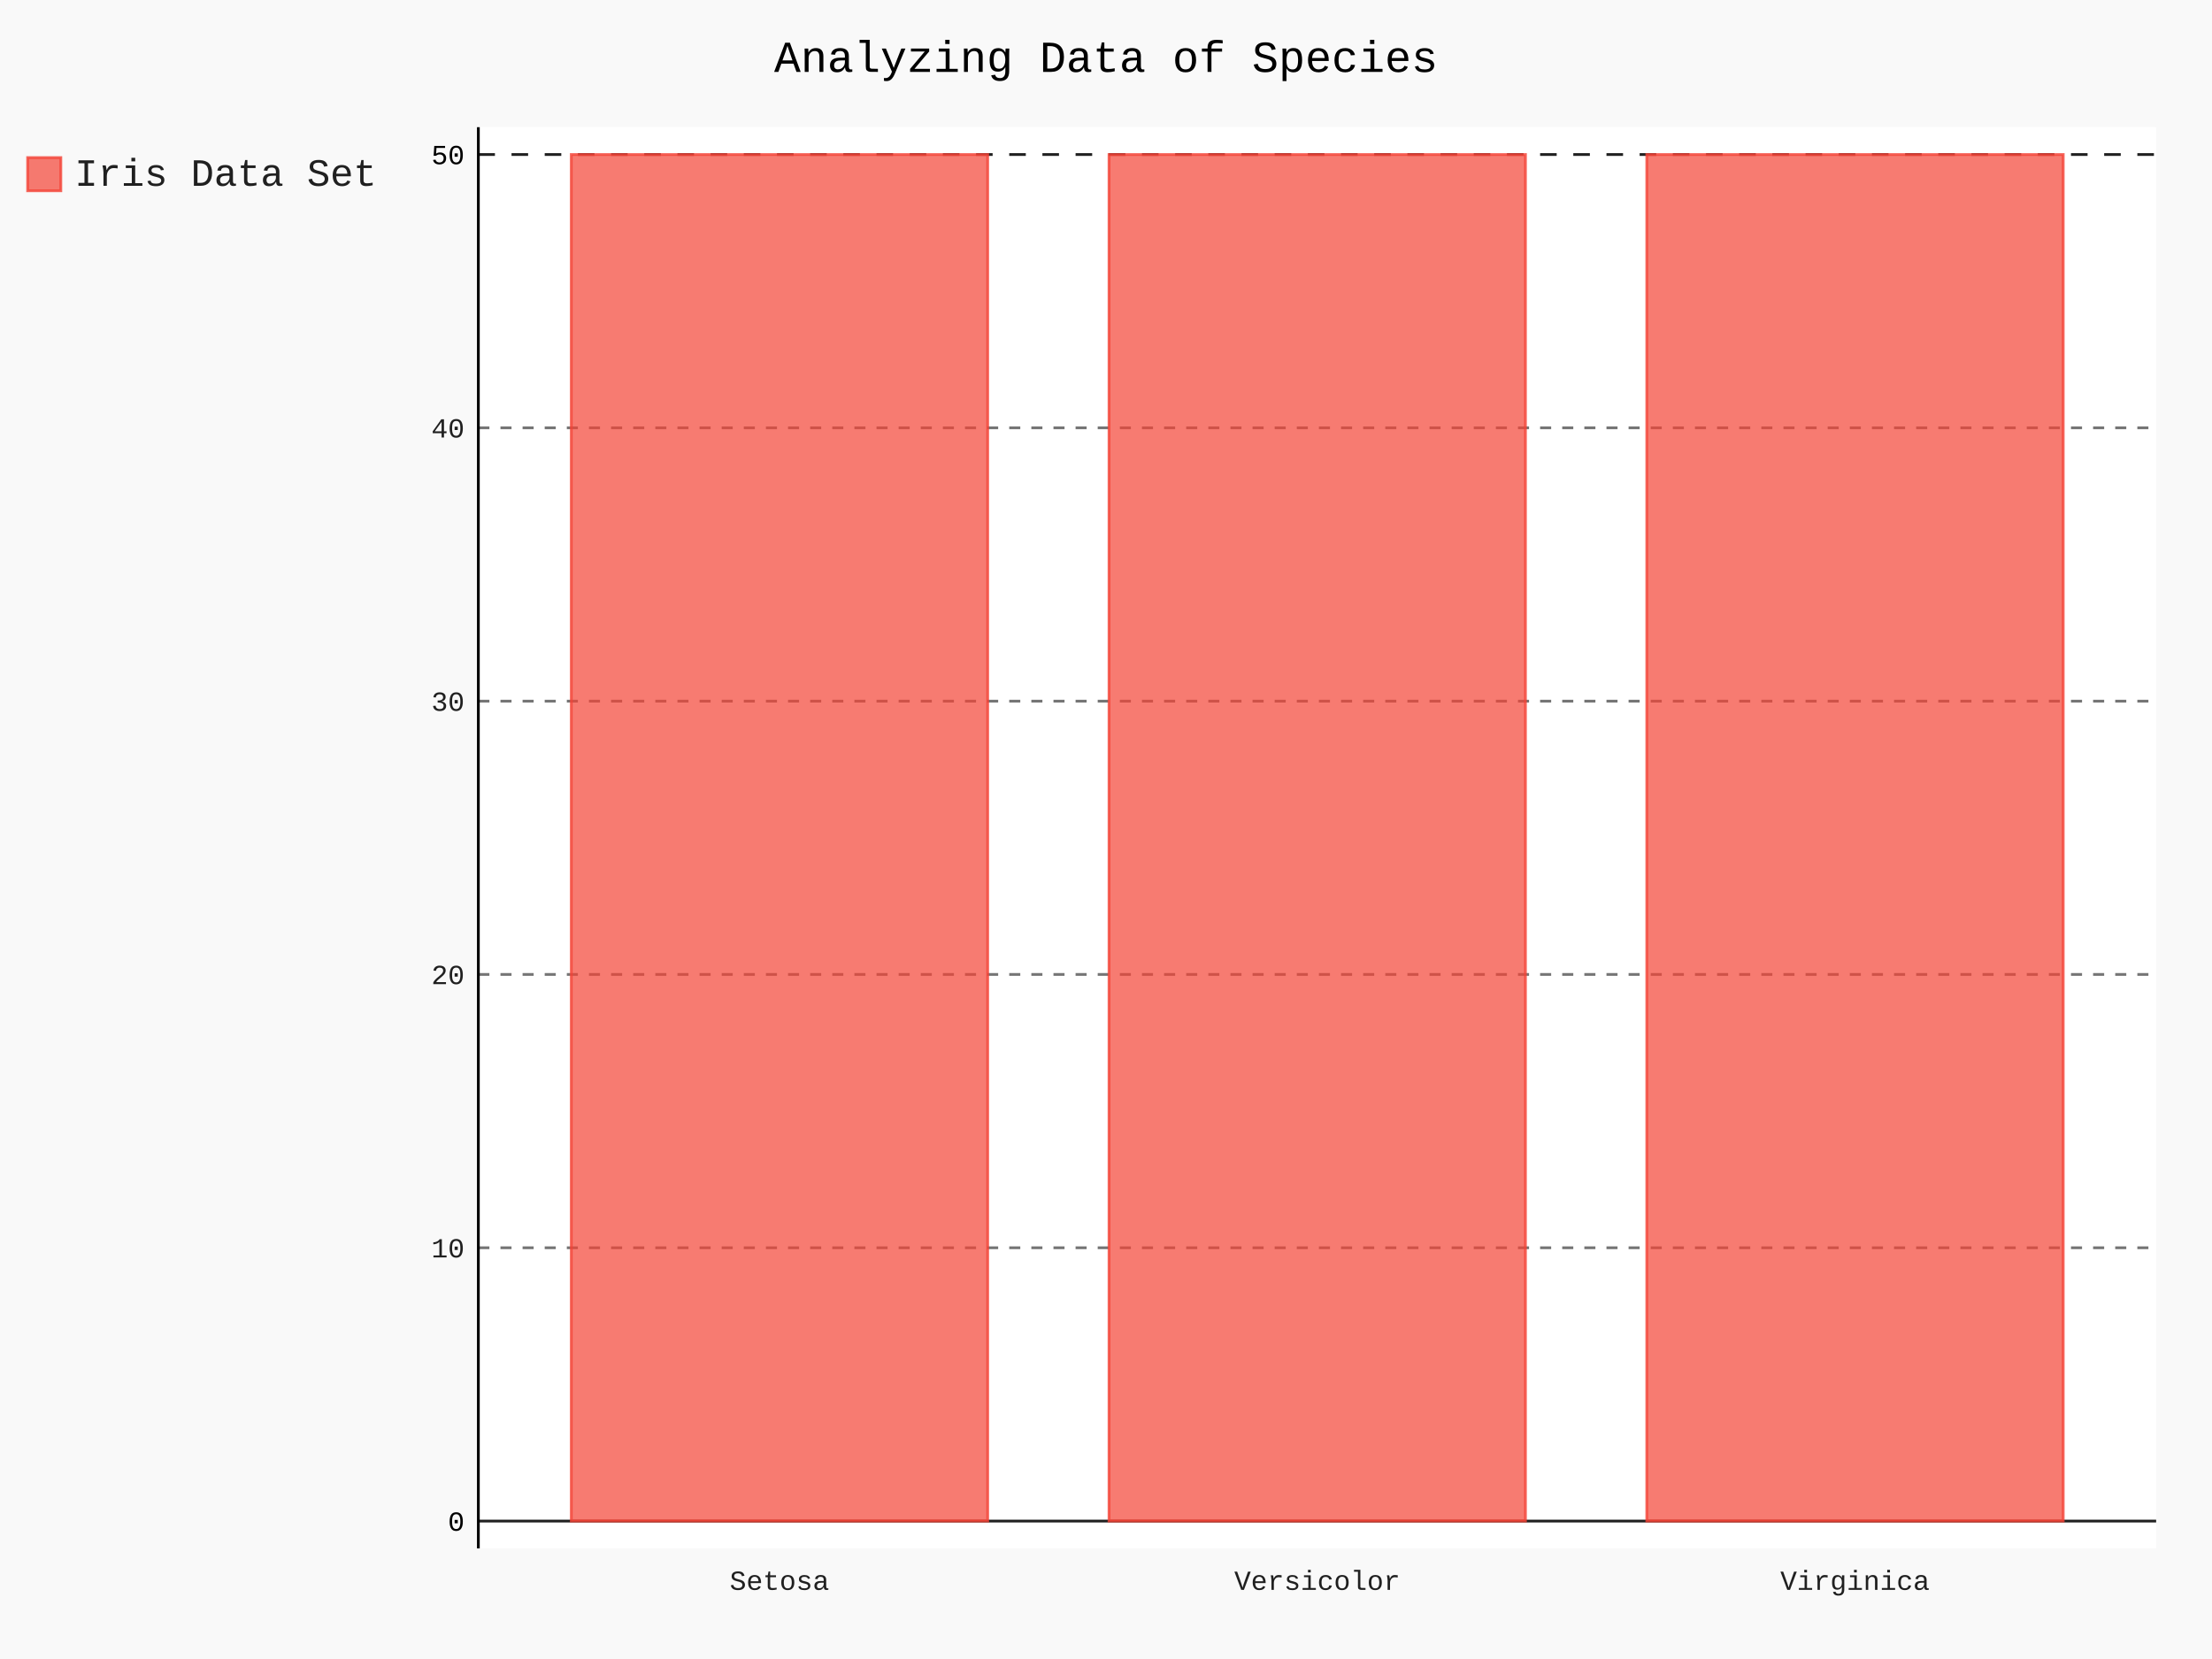
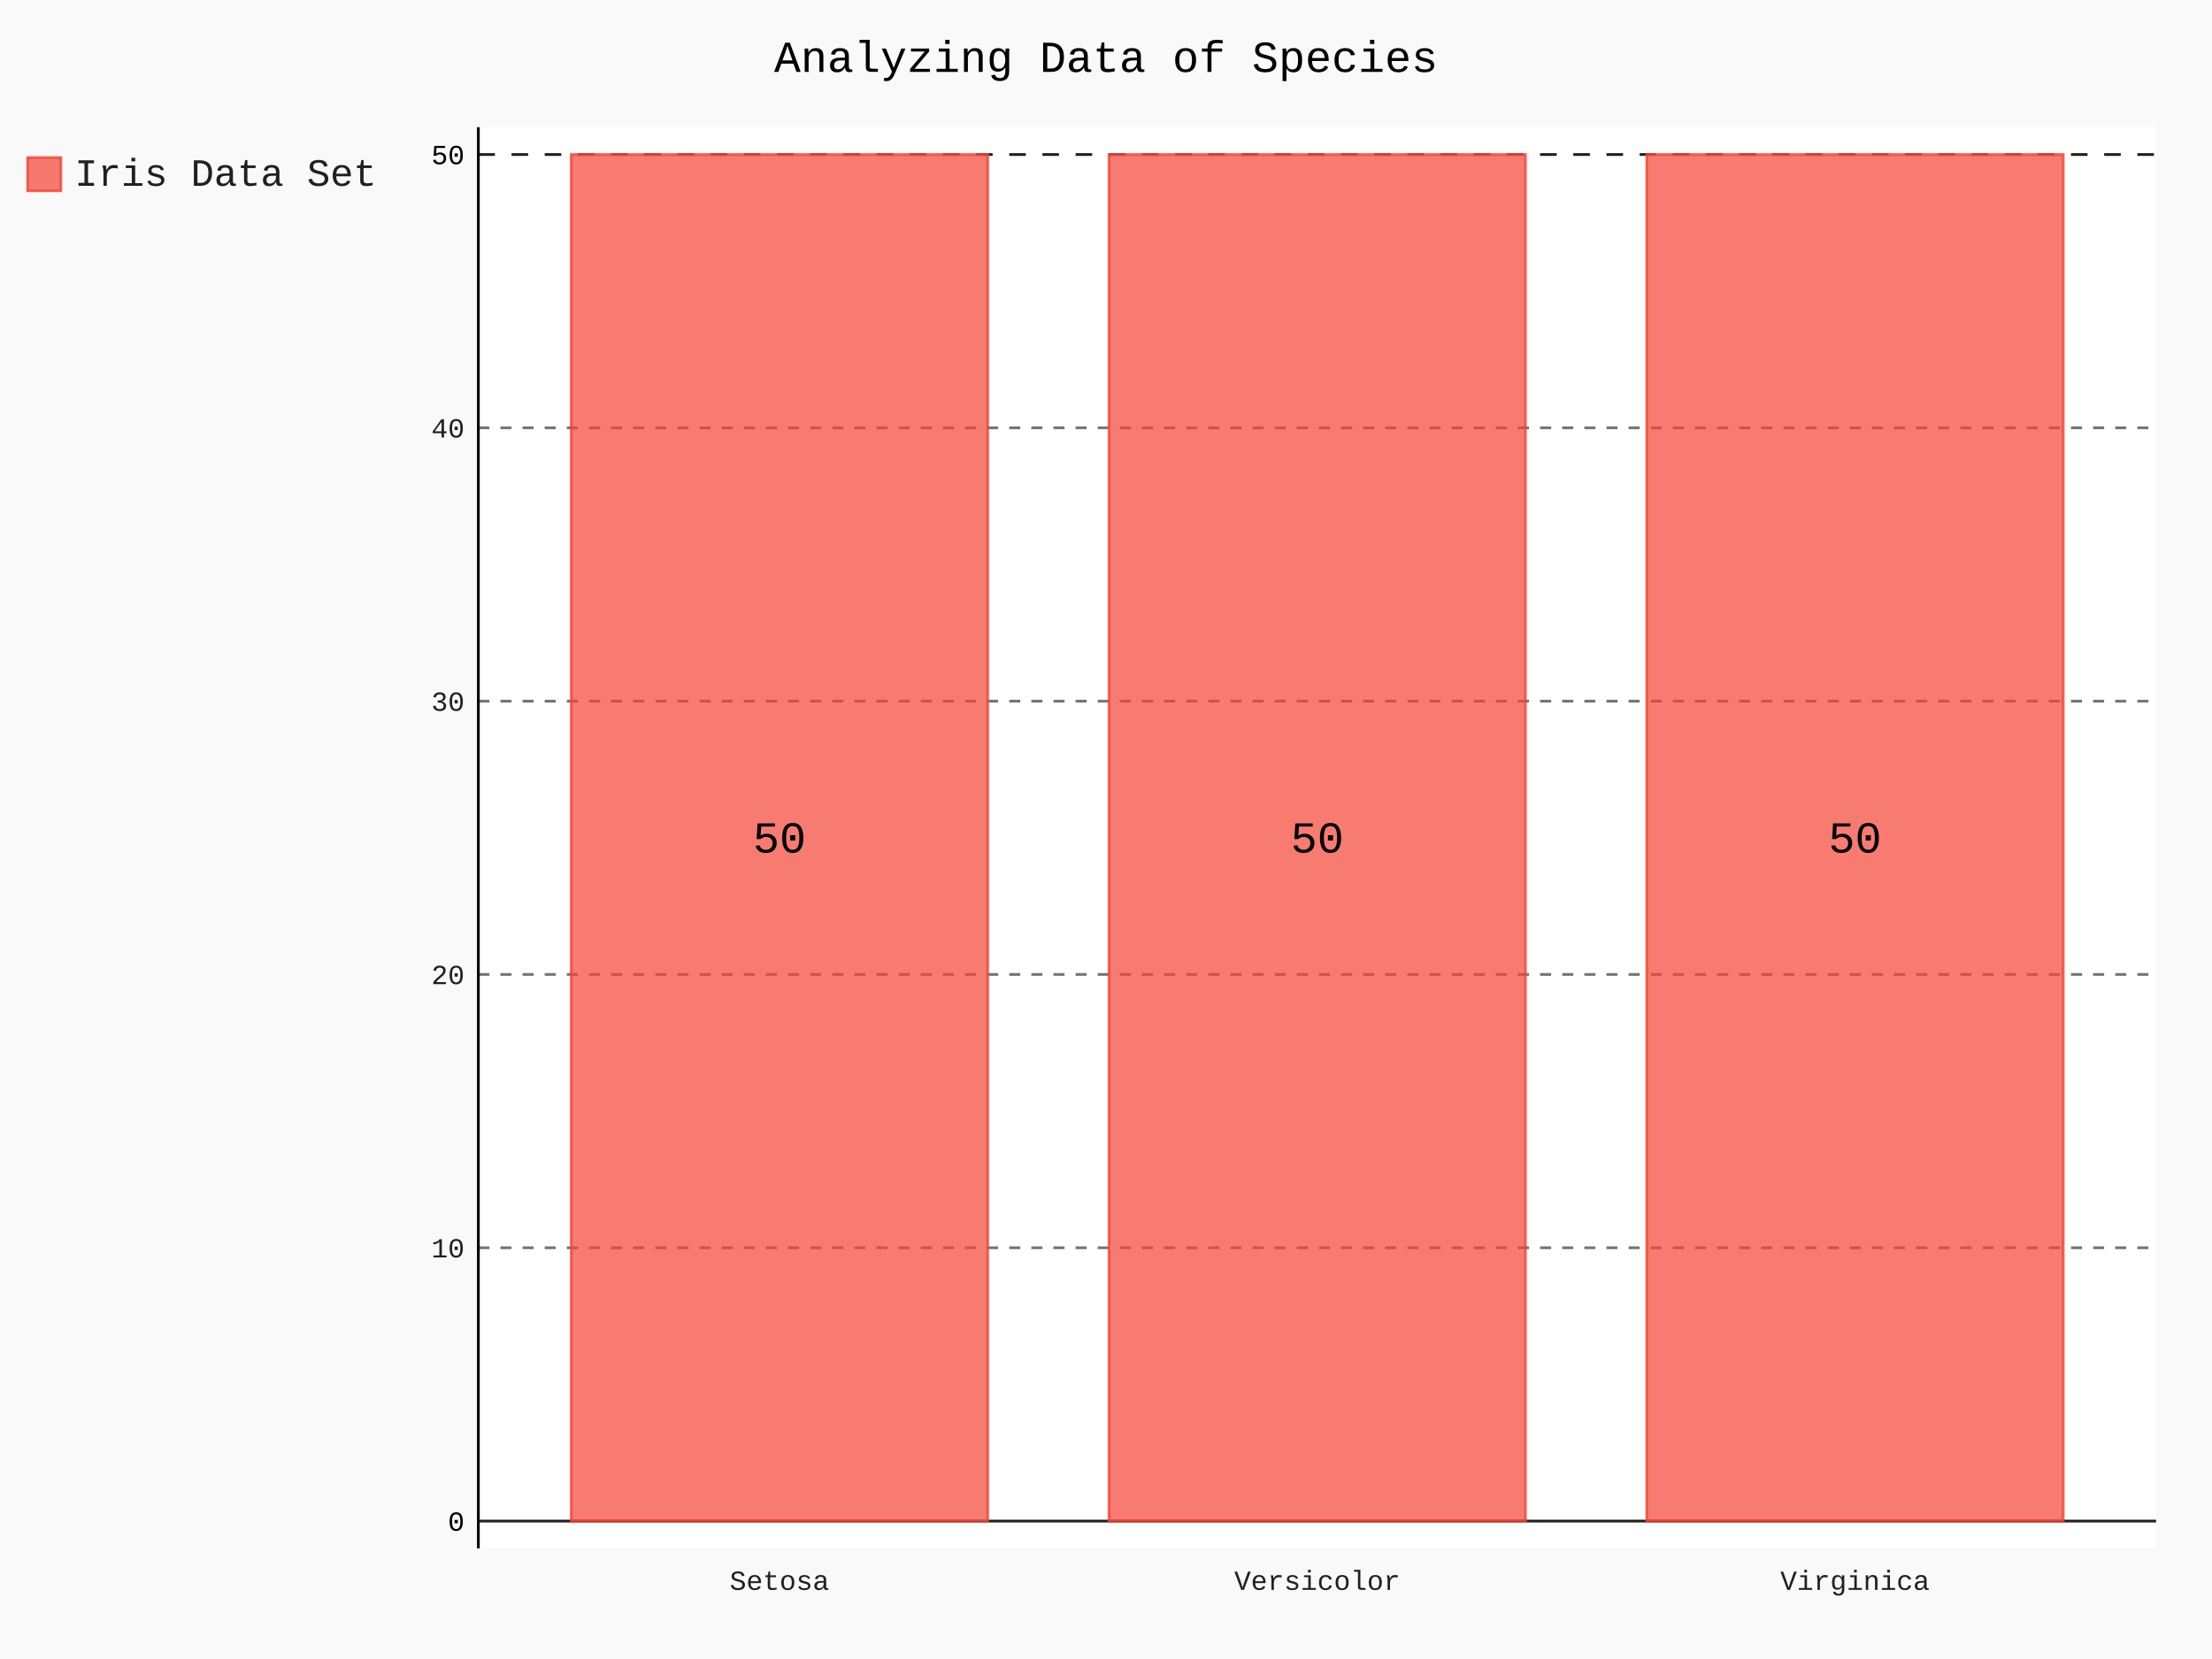
- <svg xmlns="http://www.w3.org/2000/svg" id="chart-6bf5dd2a-5234-4922-927c-23122d537219" class="pygal-chart" viewBox="0 0 800 600">
+ <svg xmlns="http://www.w3.org/2000/svg" id="chart-3aae9f8b-ba67-4f30-82e7-59c41b84e544" class="pygal-chart" viewBox="0 0 800 600">
  <defs>
-     <style type="text/css">#chart-6bf5dd2a-5234-4922-927c-23122d537219{-webkit-user-select:none;-webkit-font-smoothing:antialiased;font-family:Consolas,"Liberation Mono",Menlo,Courier,monospace}#chart-6bf5dd2a-5234-4922-927c-23122d537219 .title{font-family:Consolas,"Liberation Mono",Menlo,Courier,monospace;font-size:16px}#chart-6bf5dd2a-5234-4922-927c-23122d537219 .legends .legend text{font-family:Consolas,"Liberation Mono",Menlo,Courier,monospace;font-size:14px}#chart-6bf5dd2a-5234-4922-927c-23122d537219 .axis text{font-family:Consolas,"Liberation Mono",Menlo,Courier,monospace;font-size:10px}#chart-6bf5dd2a-5234-4922-927c-23122d537219 .axis text.major{font-family:Consolas,"Liberation Mono",Menlo,Courier,monospace;font-size:10px}#chart-6bf5dd2a-5234-4922-927c-23122d537219 .text-overlay text.value{font-family:Consolas,"Liberation Mono",Menlo,Courier,monospace;font-size:16px}#chart-6bf5dd2a-5234-4922-927c-23122d537219 .text-overlay text.label{font-family:Consolas,"Liberation Mono",Menlo,Courier,monospace;font-size:10px}#chart-6bf5dd2a-5234-4922-927c-23122d537219 .tooltip{font-family:Consolas,"Liberation Mono",Menlo,Courier,monospace;font-size:14px}#chart-6bf5dd2a-5234-4922-927c-23122d537219 text.no_data{font-family:Consolas,"Liberation Mono",Menlo,Courier,monospace;font-size:64px}
- #chart-6bf5dd2a-5234-4922-927c-23122d537219{background-color:rgba(249,249,249,1)}#chart-6bf5dd2a-5234-4922-927c-23122d537219 path,#chart-6bf5dd2a-5234-4922-927c-23122d537219 line,#chart-6bf5dd2a-5234-4922-927c-23122d537219 rect,#chart-6bf5dd2a-5234-4922-927c-23122d537219 circle{-webkit-transition:150ms;-moz-transition:150ms;transition:150ms}#chart-6bf5dd2a-5234-4922-927c-23122d537219 .graph &gt; .background{fill:rgba(249,249,249,1)}#chart-6bf5dd2a-5234-4922-927c-23122d537219 .plot &gt; .background{fill:rgba(255,255,255,1)}#chart-6bf5dd2a-5234-4922-927c-23122d537219 .graph{fill:rgba(0,0,0,.87)}#chart-6bf5dd2a-5234-4922-927c-23122d537219 text.no_data{fill:rgba(0,0,0,1)}#chart-6bf5dd2a-5234-4922-927c-23122d537219 .title{fill:rgba(0,0,0,1)}#chart-6bf5dd2a-5234-4922-927c-23122d537219 .legends .legend text{fill:rgba(0,0,0,.87)}#chart-6bf5dd2a-5234-4922-927c-23122d537219 .legends .legend:hover text{fill:rgba(0,0,0,1)}#chart-6bf5dd2a-5234-4922-927c-23122d537219 .axis .line{stroke:rgba(0,0,0,1)}#chart-6bf5dd2a-5234-4922-927c-23122d537219 .axis .guide.line{stroke:rgba(0,0,0,.54)}#chart-6bf5dd2a-5234-4922-927c-23122d537219 .axis .major.line{stroke:rgba(0,0,0,.87)}#chart-6bf5dd2a-5234-4922-927c-23122d537219 .axis text.major{fill:rgba(0,0,0,1)}#chart-6bf5dd2a-5234-4922-927c-23122d537219 .axis.y .guides:hover .guide.line,#chart-6bf5dd2a-5234-4922-927c-23122d537219 .line-graph .axis.x .guides:hover .guide.line,#chart-6bf5dd2a-5234-4922-927c-23122d537219 .stackedline-graph .axis.x .guides:hover .guide.line,#chart-6bf5dd2a-5234-4922-927c-23122d537219 .xy-graph .axis.x .guides:hover .guide.line{stroke:rgba(0,0,0,1)}#chart-6bf5dd2a-5234-4922-927c-23122d537219 .axis .guides:hover text{fill:rgba(0,0,0,1)}#chart-6bf5dd2a-5234-4922-927c-23122d537219 .reactive{fill-opacity:.7;stroke-opacity:.8}#chart-6bf5dd2a-5234-4922-927c-23122d537219 .ci{stroke:rgba(0,0,0,.87)}#chart-6bf5dd2a-5234-4922-927c-23122d537219 .reactive.active,#chart-6bf5dd2a-5234-4922-927c-23122d537219 .active .reactive{fill-opacity:.8;stroke-opacity:.9;stroke-width:4}#chart-6bf5dd2a-5234-4922-927c-23122d537219 .ci .reactive.active{stroke-width:1.5}#chart-6bf5dd2a-5234-4922-927c-23122d537219 .series text{fill:rgba(0,0,0,1)}#chart-6bf5dd2a-5234-4922-927c-23122d537219 .tooltip rect{fill:rgba(255,255,255,1);stroke:rgba(0,0,0,1);-webkit-transition:opacity 150ms;-moz-transition:opacity 150ms;transition:opacity 150ms}#chart-6bf5dd2a-5234-4922-927c-23122d537219 .tooltip .label{fill:rgba(0,0,0,.87)}#chart-6bf5dd2a-5234-4922-927c-23122d537219 .tooltip .label{fill:rgba(0,0,0,.87)}#chart-6bf5dd2a-5234-4922-927c-23122d537219 .tooltip .legend{font-size:.8em;fill:rgba(0,0,0,.54)}#chart-6bf5dd2a-5234-4922-927c-23122d537219 .tooltip .x_label{font-size:.6em;fill:rgba(0,0,0,1)}#chart-6bf5dd2a-5234-4922-927c-23122d537219 .tooltip .xlink{font-size:.5em;text-decoration:underline}#chart-6bf5dd2a-5234-4922-927c-23122d537219 .tooltip .value{font-size:1.5em}#chart-6bf5dd2a-5234-4922-927c-23122d537219 .bound{font-size:.5em}#chart-6bf5dd2a-5234-4922-927c-23122d537219 .max-value{font-size:.75em;fill:rgba(0,0,0,.54)}#chart-6bf5dd2a-5234-4922-927c-23122d537219 .map-element{fill:rgba(255,255,255,1);stroke:rgba(0,0,0,.54) !important}#chart-6bf5dd2a-5234-4922-927c-23122d537219 .map-element .reactive{fill-opacity:inherit;stroke-opacity:inherit}#chart-6bf5dd2a-5234-4922-927c-23122d537219 .color-0,#chart-6bf5dd2a-5234-4922-927c-23122d537219 .color-0 a:visited{stroke:#F44336;fill:#F44336}#chart-6bf5dd2a-5234-4922-927c-23122d537219 .text-overlay .color-0 text{fill:black}
- #chart-6bf5dd2a-5234-4922-927c-23122d537219 text.no_data{text-anchor:middle}#chart-6bf5dd2a-5234-4922-927c-23122d537219 .guide.line{fill:none}#chart-6bf5dd2a-5234-4922-927c-23122d537219 .centered{text-anchor:middle}#chart-6bf5dd2a-5234-4922-927c-23122d537219 .title{text-anchor:middle}#chart-6bf5dd2a-5234-4922-927c-23122d537219 .legends .legend text{fill-opacity:1}#chart-6bf5dd2a-5234-4922-927c-23122d537219 .axis.x text{text-anchor:middle}#chart-6bf5dd2a-5234-4922-927c-23122d537219 .axis.x:not(.web) text[transform]{text-anchor:start}#chart-6bf5dd2a-5234-4922-927c-23122d537219 .axis.x:not(.web) text[transform].backwards{text-anchor:end}#chart-6bf5dd2a-5234-4922-927c-23122d537219 .axis.y text{text-anchor:end}#chart-6bf5dd2a-5234-4922-927c-23122d537219 .axis.y text[transform].backwards{text-anchor:start}#chart-6bf5dd2a-5234-4922-927c-23122d537219 .axis.y2 text{text-anchor:start}#chart-6bf5dd2a-5234-4922-927c-23122d537219 .axis.y2 text[transform].backwards{text-anchor:end}#chart-6bf5dd2a-5234-4922-927c-23122d537219 .axis .guide.line{stroke-dasharray:4,4}#chart-6bf5dd2a-5234-4922-927c-23122d537219 .axis .major.guide.line{stroke-dasharray:6,6}#chart-6bf5dd2a-5234-4922-927c-23122d537219 .horizontal .axis.y .guide.line,#chart-6bf5dd2a-5234-4922-927c-23122d537219 .horizontal .axis.y2 .guide.line,#chart-6bf5dd2a-5234-4922-927c-23122d537219 .vertical .axis.x .guide.line{opacity:0}#chart-6bf5dd2a-5234-4922-927c-23122d537219 .horizontal .axis.always_show .guide.line,#chart-6bf5dd2a-5234-4922-927c-23122d537219 .vertical .axis.always_show .guide.line{opacity:1 !important}#chart-6bf5dd2a-5234-4922-927c-23122d537219 .axis.y .guides:hover .guide.line,#chart-6bf5dd2a-5234-4922-927c-23122d537219 .axis.y2 .guides:hover .guide.line,#chart-6bf5dd2a-5234-4922-927c-23122d537219 .axis.x .guides:hover .guide.line{opacity:1}#chart-6bf5dd2a-5234-4922-927c-23122d537219 .axis .guides:hover text{opacity:1}#chart-6bf5dd2a-5234-4922-927c-23122d537219 .nofill{fill:none}#chart-6bf5dd2a-5234-4922-927c-23122d537219 .subtle-fill{fill-opacity:.2}#chart-6bf5dd2a-5234-4922-927c-23122d537219 .dot{stroke-width:1px;fill-opacity:1}#chart-6bf5dd2a-5234-4922-927c-23122d537219 .dot.active{stroke-width:5px}#chart-6bf5dd2a-5234-4922-927c-23122d537219 .dot.negative{fill:transparent}#chart-6bf5dd2a-5234-4922-927c-23122d537219 text,#chart-6bf5dd2a-5234-4922-927c-23122d537219 tspan{stroke:none !important}#chart-6bf5dd2a-5234-4922-927c-23122d537219 .series text.active{opacity:1}#chart-6bf5dd2a-5234-4922-927c-23122d537219 .tooltip rect{fill-opacity:.95;stroke-width:.5}#chart-6bf5dd2a-5234-4922-927c-23122d537219 .tooltip text{fill-opacity:1}#chart-6bf5dd2a-5234-4922-927c-23122d537219 .showable{visibility:hidden}#chart-6bf5dd2a-5234-4922-927c-23122d537219 .showable.shown{visibility:visible}#chart-6bf5dd2a-5234-4922-927c-23122d537219 .gauge-background{fill:rgba(229,229,229,1);stroke:none}#chart-6bf5dd2a-5234-4922-927c-23122d537219 .bg-lines{stroke:rgba(249,249,249,1);stroke-width:2px}</style>
+     <style type="text/css">#chart-3aae9f8b-ba67-4f30-82e7-59c41b84e544{-webkit-user-select:none;-webkit-font-smoothing:antialiased;font-family:Consolas,"Liberation Mono",Menlo,Courier,monospace}#chart-3aae9f8b-ba67-4f30-82e7-59c41b84e544 .title{font-family:Consolas,"Liberation Mono",Menlo,Courier,monospace;font-size:16px}#chart-3aae9f8b-ba67-4f30-82e7-59c41b84e544 .legends .legend text{font-family:Consolas,"Liberation Mono",Menlo,Courier,monospace;font-size:14px}#chart-3aae9f8b-ba67-4f30-82e7-59c41b84e544 .axis text{font-family:Consolas,"Liberation Mono",Menlo,Courier,monospace;font-size:10px}#chart-3aae9f8b-ba67-4f30-82e7-59c41b84e544 .axis text.major{font-family:Consolas,"Liberation Mono",Menlo,Courier,monospace;font-size:10px}#chart-3aae9f8b-ba67-4f30-82e7-59c41b84e544 .text-overlay text.value{font-family:Consolas,"Liberation Mono",Menlo,Courier,monospace;font-size:16px}#chart-3aae9f8b-ba67-4f30-82e7-59c41b84e544 .text-overlay text.label{font-family:Consolas,"Liberation Mono",Menlo,Courier,monospace;font-size:10px}#chart-3aae9f8b-ba67-4f30-82e7-59c41b84e544 .tooltip{font-family:Consolas,"Liberation Mono",Menlo,Courier,monospace;font-size:14px}#chart-3aae9f8b-ba67-4f30-82e7-59c41b84e544 text.no_data{font-family:Consolas,"Liberation Mono",Menlo,Courier,monospace;font-size:64px}
+ #chart-3aae9f8b-ba67-4f30-82e7-59c41b84e544{background-color:rgba(249,249,249,1)}#chart-3aae9f8b-ba67-4f30-82e7-59c41b84e544 path,#chart-3aae9f8b-ba67-4f30-82e7-59c41b84e544 line,#chart-3aae9f8b-ba67-4f30-82e7-59c41b84e544 rect,#chart-3aae9f8b-ba67-4f30-82e7-59c41b84e544 circle{-webkit-transition:150ms;-moz-transition:150ms;transition:150ms}#chart-3aae9f8b-ba67-4f30-82e7-59c41b84e544 .graph &gt; .background{fill:rgba(249,249,249,1)}#chart-3aae9f8b-ba67-4f30-82e7-59c41b84e544 .plot &gt; .background{fill:rgba(255,255,255,1)}#chart-3aae9f8b-ba67-4f30-82e7-59c41b84e544 .graph{fill:rgba(0,0,0,.87)}#chart-3aae9f8b-ba67-4f30-82e7-59c41b84e544 text.no_data{fill:rgba(0,0,0,1)}#chart-3aae9f8b-ba67-4f30-82e7-59c41b84e544 .title{fill:rgba(0,0,0,1)}#chart-3aae9f8b-ba67-4f30-82e7-59c41b84e544 .legends .legend text{fill:rgba(0,0,0,.87)}#chart-3aae9f8b-ba67-4f30-82e7-59c41b84e544 .legends .legend:hover text{fill:rgba(0,0,0,1)}#chart-3aae9f8b-ba67-4f30-82e7-59c41b84e544 .axis .line{stroke:rgba(0,0,0,1)}#chart-3aae9f8b-ba67-4f30-82e7-59c41b84e544 .axis .guide.line{stroke:rgba(0,0,0,.54)}#chart-3aae9f8b-ba67-4f30-82e7-59c41b84e544 .axis .major.line{stroke:rgba(0,0,0,.87)}#chart-3aae9f8b-ba67-4f30-82e7-59c41b84e544 .axis text.major{fill:rgba(0,0,0,1)}#chart-3aae9f8b-ba67-4f30-82e7-59c41b84e544 .axis.y .guides:hover .guide.line,#chart-3aae9f8b-ba67-4f30-82e7-59c41b84e544 .line-graph .axis.x .guides:hover .guide.line,#chart-3aae9f8b-ba67-4f30-82e7-59c41b84e544 .stackedline-graph .axis.x .guides:hover .guide.line,#chart-3aae9f8b-ba67-4f30-82e7-59c41b84e544 .xy-graph .axis.x .guides:hover .guide.line{stroke:rgba(0,0,0,1)}#chart-3aae9f8b-ba67-4f30-82e7-59c41b84e544 .axis .guides:hover text{fill:rgba(0,0,0,1)}#chart-3aae9f8b-ba67-4f30-82e7-59c41b84e544 .reactive{fill-opacity:.7;stroke-opacity:.8}#chart-3aae9f8b-ba67-4f30-82e7-59c41b84e544 .ci{stroke:rgba(0,0,0,.87)}#chart-3aae9f8b-ba67-4f30-82e7-59c41b84e544 .reactive.active,#chart-3aae9f8b-ba67-4f30-82e7-59c41b84e544 .active .reactive{fill-opacity:.8;stroke-opacity:.9;stroke-width:4}#chart-3aae9f8b-ba67-4f30-82e7-59c41b84e544 .ci .reactive.active{stroke-width:1.5}#chart-3aae9f8b-ba67-4f30-82e7-59c41b84e544 .series text{fill:rgba(0,0,0,1)}#chart-3aae9f8b-ba67-4f30-82e7-59c41b84e544 .tooltip rect{fill:rgba(255,255,255,1);stroke:rgba(0,0,0,1);-webkit-transition:opacity 150ms;-moz-transition:opacity 150ms;transition:opacity 150ms}#chart-3aae9f8b-ba67-4f30-82e7-59c41b84e544 .tooltip .label{fill:rgba(0,0,0,.87)}#chart-3aae9f8b-ba67-4f30-82e7-59c41b84e544 .tooltip .label{fill:rgba(0,0,0,.87)}#chart-3aae9f8b-ba67-4f30-82e7-59c41b84e544 .tooltip .legend{font-size:.8em;fill:rgba(0,0,0,.54)}#chart-3aae9f8b-ba67-4f30-82e7-59c41b84e544 .tooltip .x_label{font-size:.6em;fill:rgba(0,0,0,1)}#chart-3aae9f8b-ba67-4f30-82e7-59c41b84e544 .tooltip .xlink{font-size:.5em;text-decoration:underline}#chart-3aae9f8b-ba67-4f30-82e7-59c41b84e544 .tooltip .value{font-size:1.5em}#chart-3aae9f8b-ba67-4f30-82e7-59c41b84e544 .bound{font-size:.5em}#chart-3aae9f8b-ba67-4f30-82e7-59c41b84e544 .max-value{font-size:.75em;fill:rgba(0,0,0,.54)}#chart-3aae9f8b-ba67-4f30-82e7-59c41b84e544 .map-element{fill:rgba(255,255,255,1);stroke:rgba(0,0,0,.54) !important}#chart-3aae9f8b-ba67-4f30-82e7-59c41b84e544 .map-element .reactive{fill-opacity:inherit;stroke-opacity:inherit}#chart-3aae9f8b-ba67-4f30-82e7-59c41b84e544 .color-0,#chart-3aae9f8b-ba67-4f30-82e7-59c41b84e544 .color-0 a:visited{stroke:#F44336;fill:#F44336}#chart-3aae9f8b-ba67-4f30-82e7-59c41b84e544 .text-overlay .color-0 text{fill:black}
+ #chart-3aae9f8b-ba67-4f30-82e7-59c41b84e544 text.no_data{text-anchor:middle}#chart-3aae9f8b-ba67-4f30-82e7-59c41b84e544 .guide.line{fill:none}#chart-3aae9f8b-ba67-4f30-82e7-59c41b84e544 .centered{text-anchor:middle}#chart-3aae9f8b-ba67-4f30-82e7-59c41b84e544 .title{text-anchor:middle}#chart-3aae9f8b-ba67-4f30-82e7-59c41b84e544 .legends .legend text{fill-opacity:1}#chart-3aae9f8b-ba67-4f30-82e7-59c41b84e544 .axis.x text{text-anchor:middle}#chart-3aae9f8b-ba67-4f30-82e7-59c41b84e544 .axis.x:not(.web) text[transform]{text-anchor:start}#chart-3aae9f8b-ba67-4f30-82e7-59c41b84e544 .axis.x:not(.web) text[transform].backwards{text-anchor:end}#chart-3aae9f8b-ba67-4f30-82e7-59c41b84e544 .axis.y text{text-anchor:end}#chart-3aae9f8b-ba67-4f30-82e7-59c41b84e544 .axis.y text[transform].backwards{text-anchor:start}#chart-3aae9f8b-ba67-4f30-82e7-59c41b84e544 .axis.y2 text{text-anchor:start}#chart-3aae9f8b-ba67-4f30-82e7-59c41b84e544 .axis.y2 text[transform].backwards{text-anchor:end}#chart-3aae9f8b-ba67-4f30-82e7-59c41b84e544 .axis .guide.line{stroke-dasharray:4,4}#chart-3aae9f8b-ba67-4f30-82e7-59c41b84e544 .axis .major.guide.line{stroke-dasharray:6,6}#chart-3aae9f8b-ba67-4f30-82e7-59c41b84e544 .horizontal .axis.y .guide.line,#chart-3aae9f8b-ba67-4f30-82e7-59c41b84e544 .horizontal .axis.y2 .guide.line,#chart-3aae9f8b-ba67-4f30-82e7-59c41b84e544 .vertical .axis.x .guide.line{opacity:0}#chart-3aae9f8b-ba67-4f30-82e7-59c41b84e544 .horizontal .axis.always_show .guide.line,#chart-3aae9f8b-ba67-4f30-82e7-59c41b84e544 .vertical .axis.always_show .guide.line{opacity:1 !important}#chart-3aae9f8b-ba67-4f30-82e7-59c41b84e544 .axis.y .guides:hover .guide.line,#chart-3aae9f8b-ba67-4f30-82e7-59c41b84e544 .axis.y2 .guides:hover .guide.line,#chart-3aae9f8b-ba67-4f30-82e7-59c41b84e544 .axis.x .guides:hover .guide.line{opacity:1}#chart-3aae9f8b-ba67-4f30-82e7-59c41b84e544 .axis .guides:hover text{opacity:1}#chart-3aae9f8b-ba67-4f30-82e7-59c41b84e544 .nofill{fill:none}#chart-3aae9f8b-ba67-4f30-82e7-59c41b84e544 .subtle-fill{fill-opacity:.2}#chart-3aae9f8b-ba67-4f30-82e7-59c41b84e544 .dot{stroke-width:1px;fill-opacity:1}#chart-3aae9f8b-ba67-4f30-82e7-59c41b84e544 .dot.active{stroke-width:5px}#chart-3aae9f8b-ba67-4f30-82e7-59c41b84e544 .dot.negative{fill:transparent}#chart-3aae9f8b-ba67-4f30-82e7-59c41b84e544 text,#chart-3aae9f8b-ba67-4f30-82e7-59c41b84e544 tspan{stroke:none !important}#chart-3aae9f8b-ba67-4f30-82e7-59c41b84e544 .series text.active{opacity:1}#chart-3aae9f8b-ba67-4f30-82e7-59c41b84e544 .tooltip rect{fill-opacity:.95;stroke-width:.5}#chart-3aae9f8b-ba67-4f30-82e7-59c41b84e544 .tooltip text{fill-opacity:1}#chart-3aae9f8b-ba67-4f30-82e7-59c41b84e544 .showable{visibility:hidden}#chart-3aae9f8b-ba67-4f30-82e7-59c41b84e544 .showable.shown{visibility:visible}#chart-3aae9f8b-ba67-4f30-82e7-59c41b84e544 .gauge-background{fill:rgba(229,229,229,1);stroke:none}#chart-3aae9f8b-ba67-4f30-82e7-59c41b84e544 .bg-lines{stroke:rgba(249,249,249,1);stroke-width:2px}</style>
  </defs>
  <g class="graph bar-graph vertical">
    <rect class="background" height="600" width="800" x="0" y="0" />
    <g class="plot" transform="translate(173, 46)">
      <rect class="background" height="514" width="606.8" x="0" y="0" />
      <g class="axis y always_show">
        <g class="guides">
          <path class="axis major line" d="M0 504.115 h606.8" />
          <text class="major" x="-5" y="507.615">0</text>
        </g>
        <g class="guides">
          <path class="guide line" d="M0 405.269 h606.8" />
          <text class="" x="-5" y="408.769">10</text>
        </g>
        <g class="guides">
          <path class="guide line" d="M0 306.423 h606.8" />
          <text class="" x="-5" y="309.923">20</text>
        </g>
        <g class="guides">
          <path class="guide line" d="M0 207.577 h606.8" />
          <text class="" x="-5" y="211.077">30</text>
        </g>
        <g class="guides">
          <path class="guide line" d="M0 108.731 h606.8" />
          <text class="" x="-5" y="112.231">40</text>
        </g>
        <g class="guides">
          <path class="major guide line" d="M0 9.885 h606.8" />
          <text class="major" x="-5" y="13.385">50</text>
        </g>
      </g>
      <g class="axis x">
        <path class="line" d="M0 0 v514" />
        <g class="guides">
          <path class="guide line" d="M108.913 0 v514" />
          <text class="" x="108.913" y="529.0">Setosa</text>
        </g>
        <g class="guides">
          <path class="guide line" d="M303.4 0 v514" />
          <text class="" x="303.4" y="529.0">Versicolor</text>
        </g>
        <g class="guides">
          <path class="guide line" d="M497.887 0 v514" />
          <text class="" x="497.887" y="529.0">Virginica</text>
        </g>
      </g>
      <g class="series serie-0 color-0">
        <g class="bars">
          <g class="bar">
            <rect class="rect reactive tooltip-trigger" height="494.231" rx="0" ry="0" width="150.611" x="33.607" y="9.885" />
          </g>
          <g class="bar">
            <rect class="rect reactive tooltip-trigger" height="494.231" rx="0" ry="0" width="150.611" x="228.095" y="9.885" />
          </g>
          <g class="bar">
            <rect class="rect reactive tooltip-trigger" height="494.231" rx="0" ry="0" width="150.611" x="422.582" y="9.885" />
          </g>
        </g>
      </g>
    </g>
    <g class="titles">
      <text class="title plot_title" x="400.0" y="26">Analyzing Data of Species</text>
    </g>
    <g class="plot overlay" transform="translate(173, 46)">
      <g class="series serie-0 color-0" />
    </g>
    <g class="plot text-overlay" transform="translate(173, 46)">
-       <g class="series serie-0 color-0" />
+       <g class="series serie-0 color-0">
+         <text class="value" text-anchor="middle" x="108.913" y="262.333">50</text>
+         <text class="value" text-anchor="middle" x="303.4" y="262.333">50</text>
+         <text class="value" text-anchor="middle" x="497.887" y="262.333">50</text>
+       </g>
    </g>
    <g class="plot tooltip-overlay" transform="translate(173, 46)">
      <g class="tooltip" style="opacity: 0" transform="translate(0 0)">
        <rect class="tooltip-box" height="0" rx="0" ry="0" width="0" />
        <g class="text" />
      </g>
    </g>
    <g class="legends" transform="translate(10, 56)">
      <g class="legend reactive activate-serie" id="activate-serie-0">
        <rect class="color-0 reactive" height="12" width="12" x="0.0" y="1.0" />
        <text x="17.0" y="11.2">Iris Data Set</text>
      </g>
    </g>
    <g class="legends" transform="translate(790, 56)" />
  </g>
</svg>
